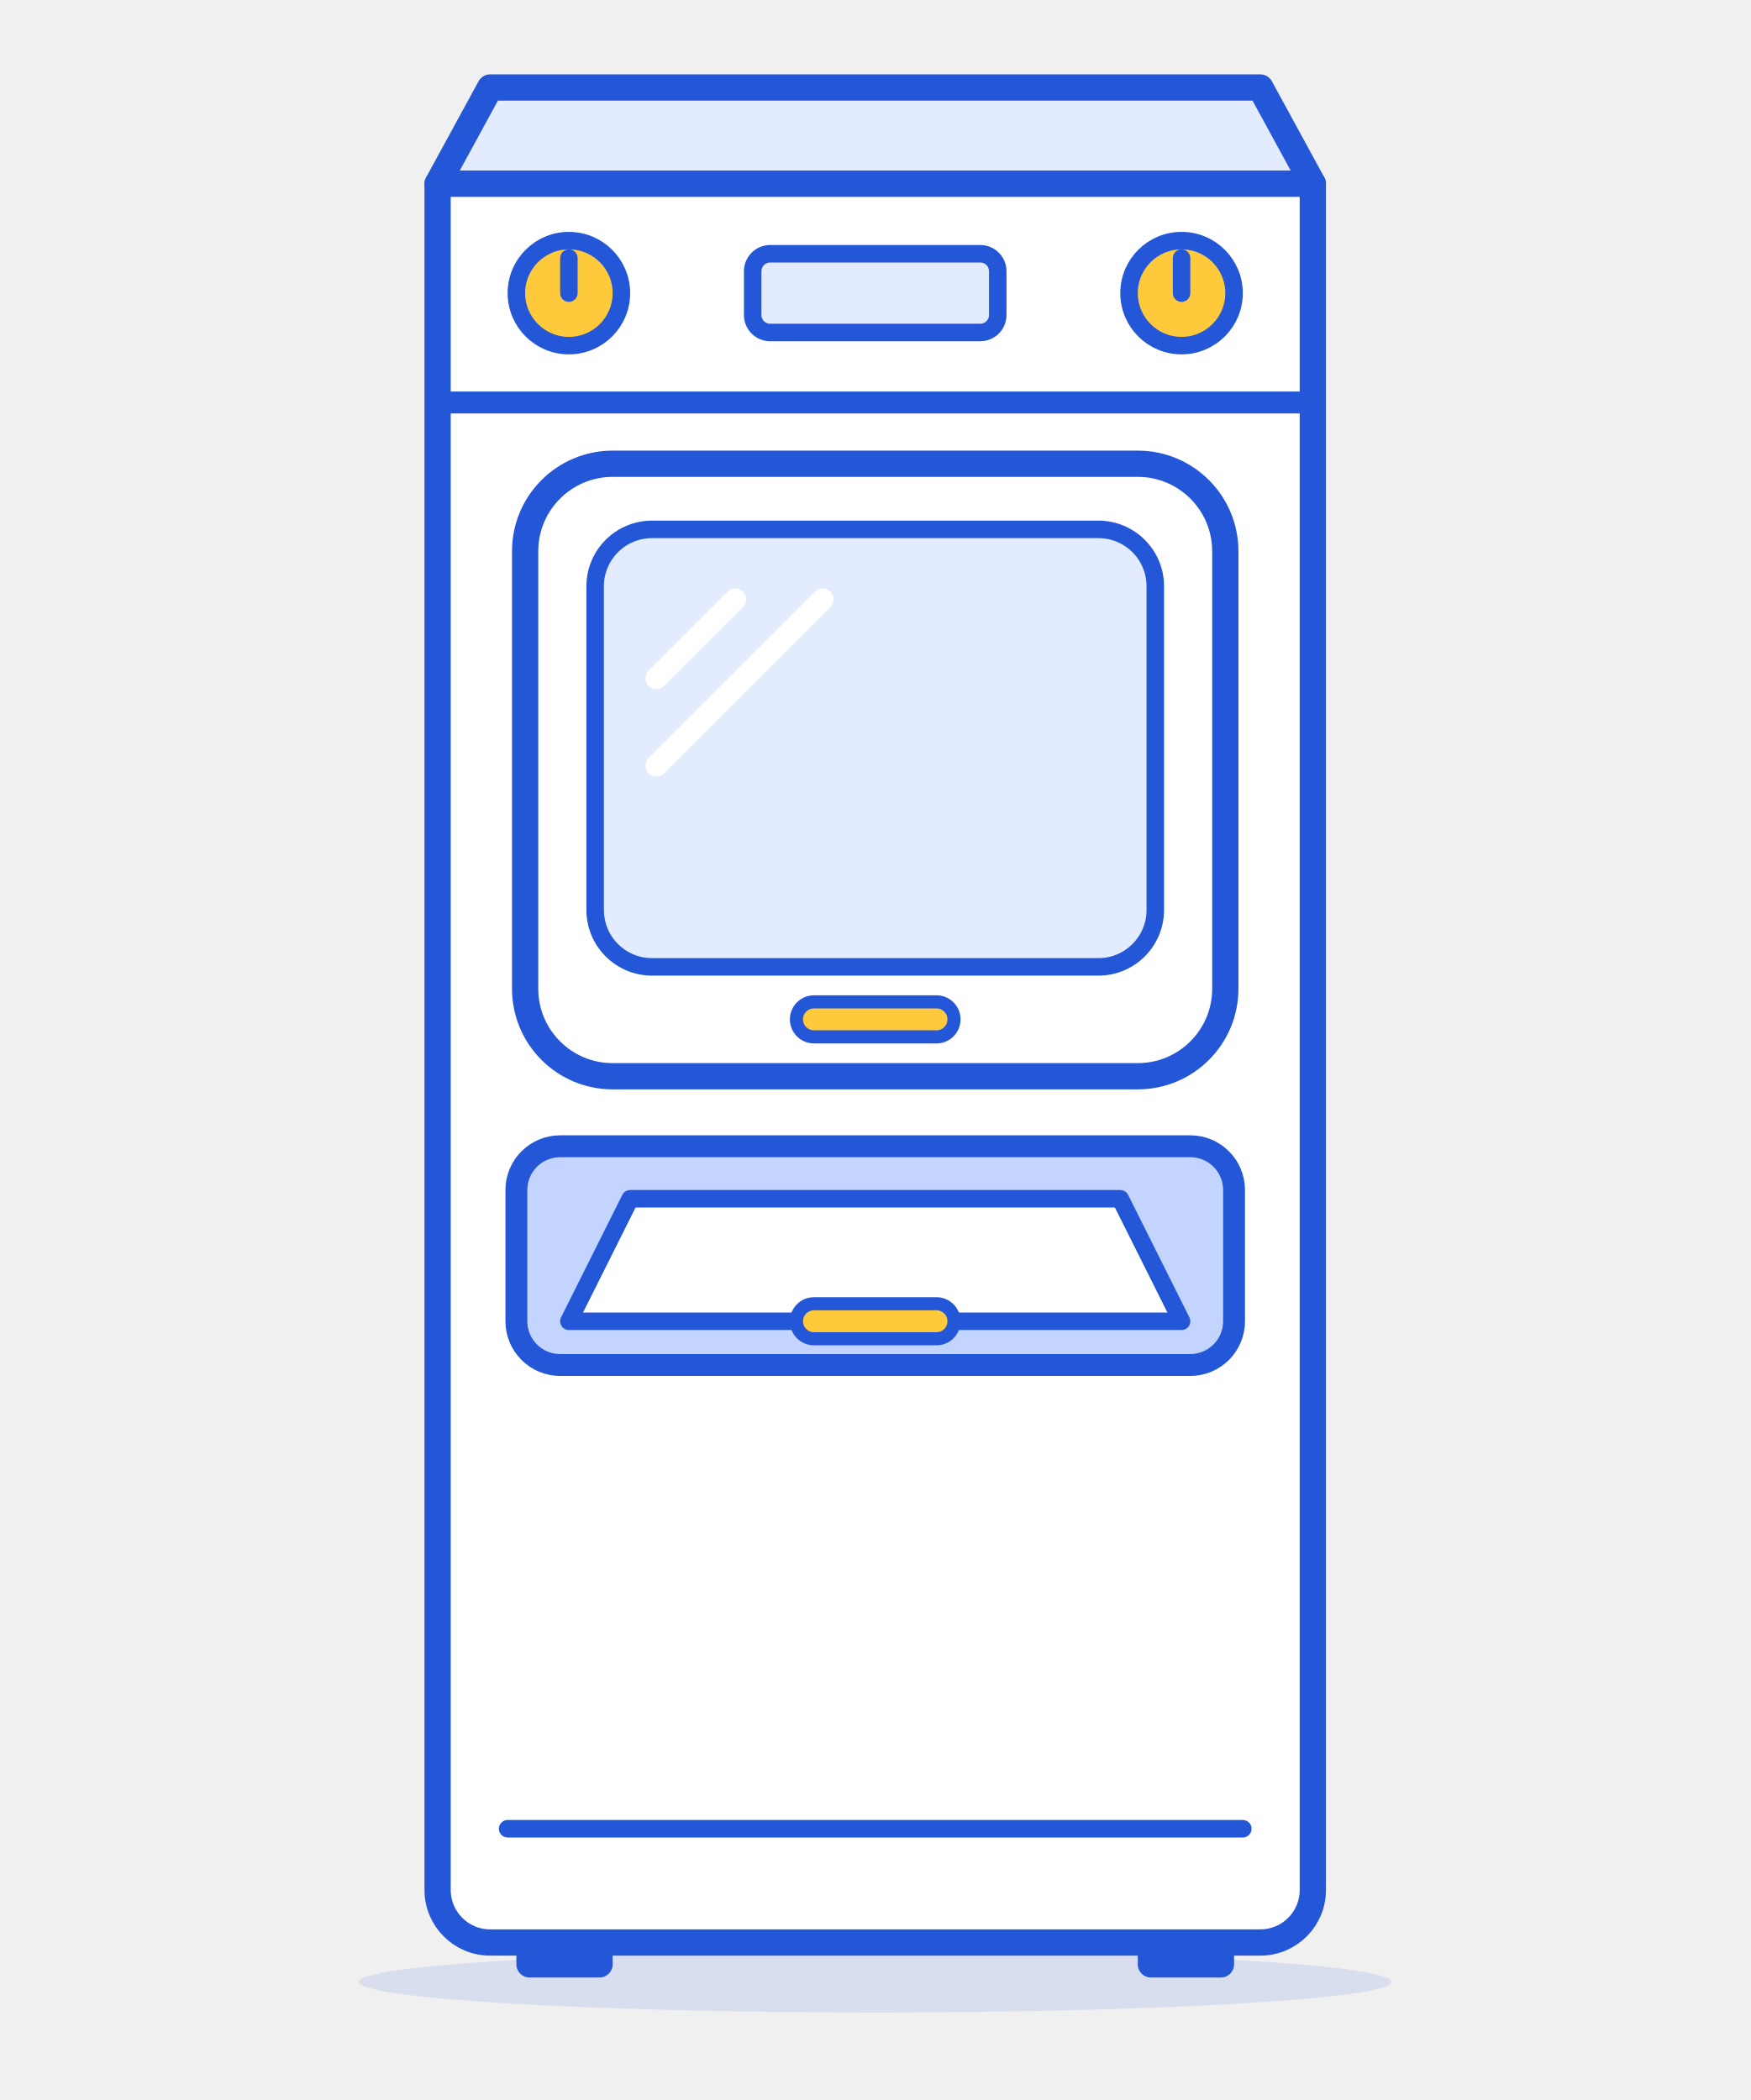
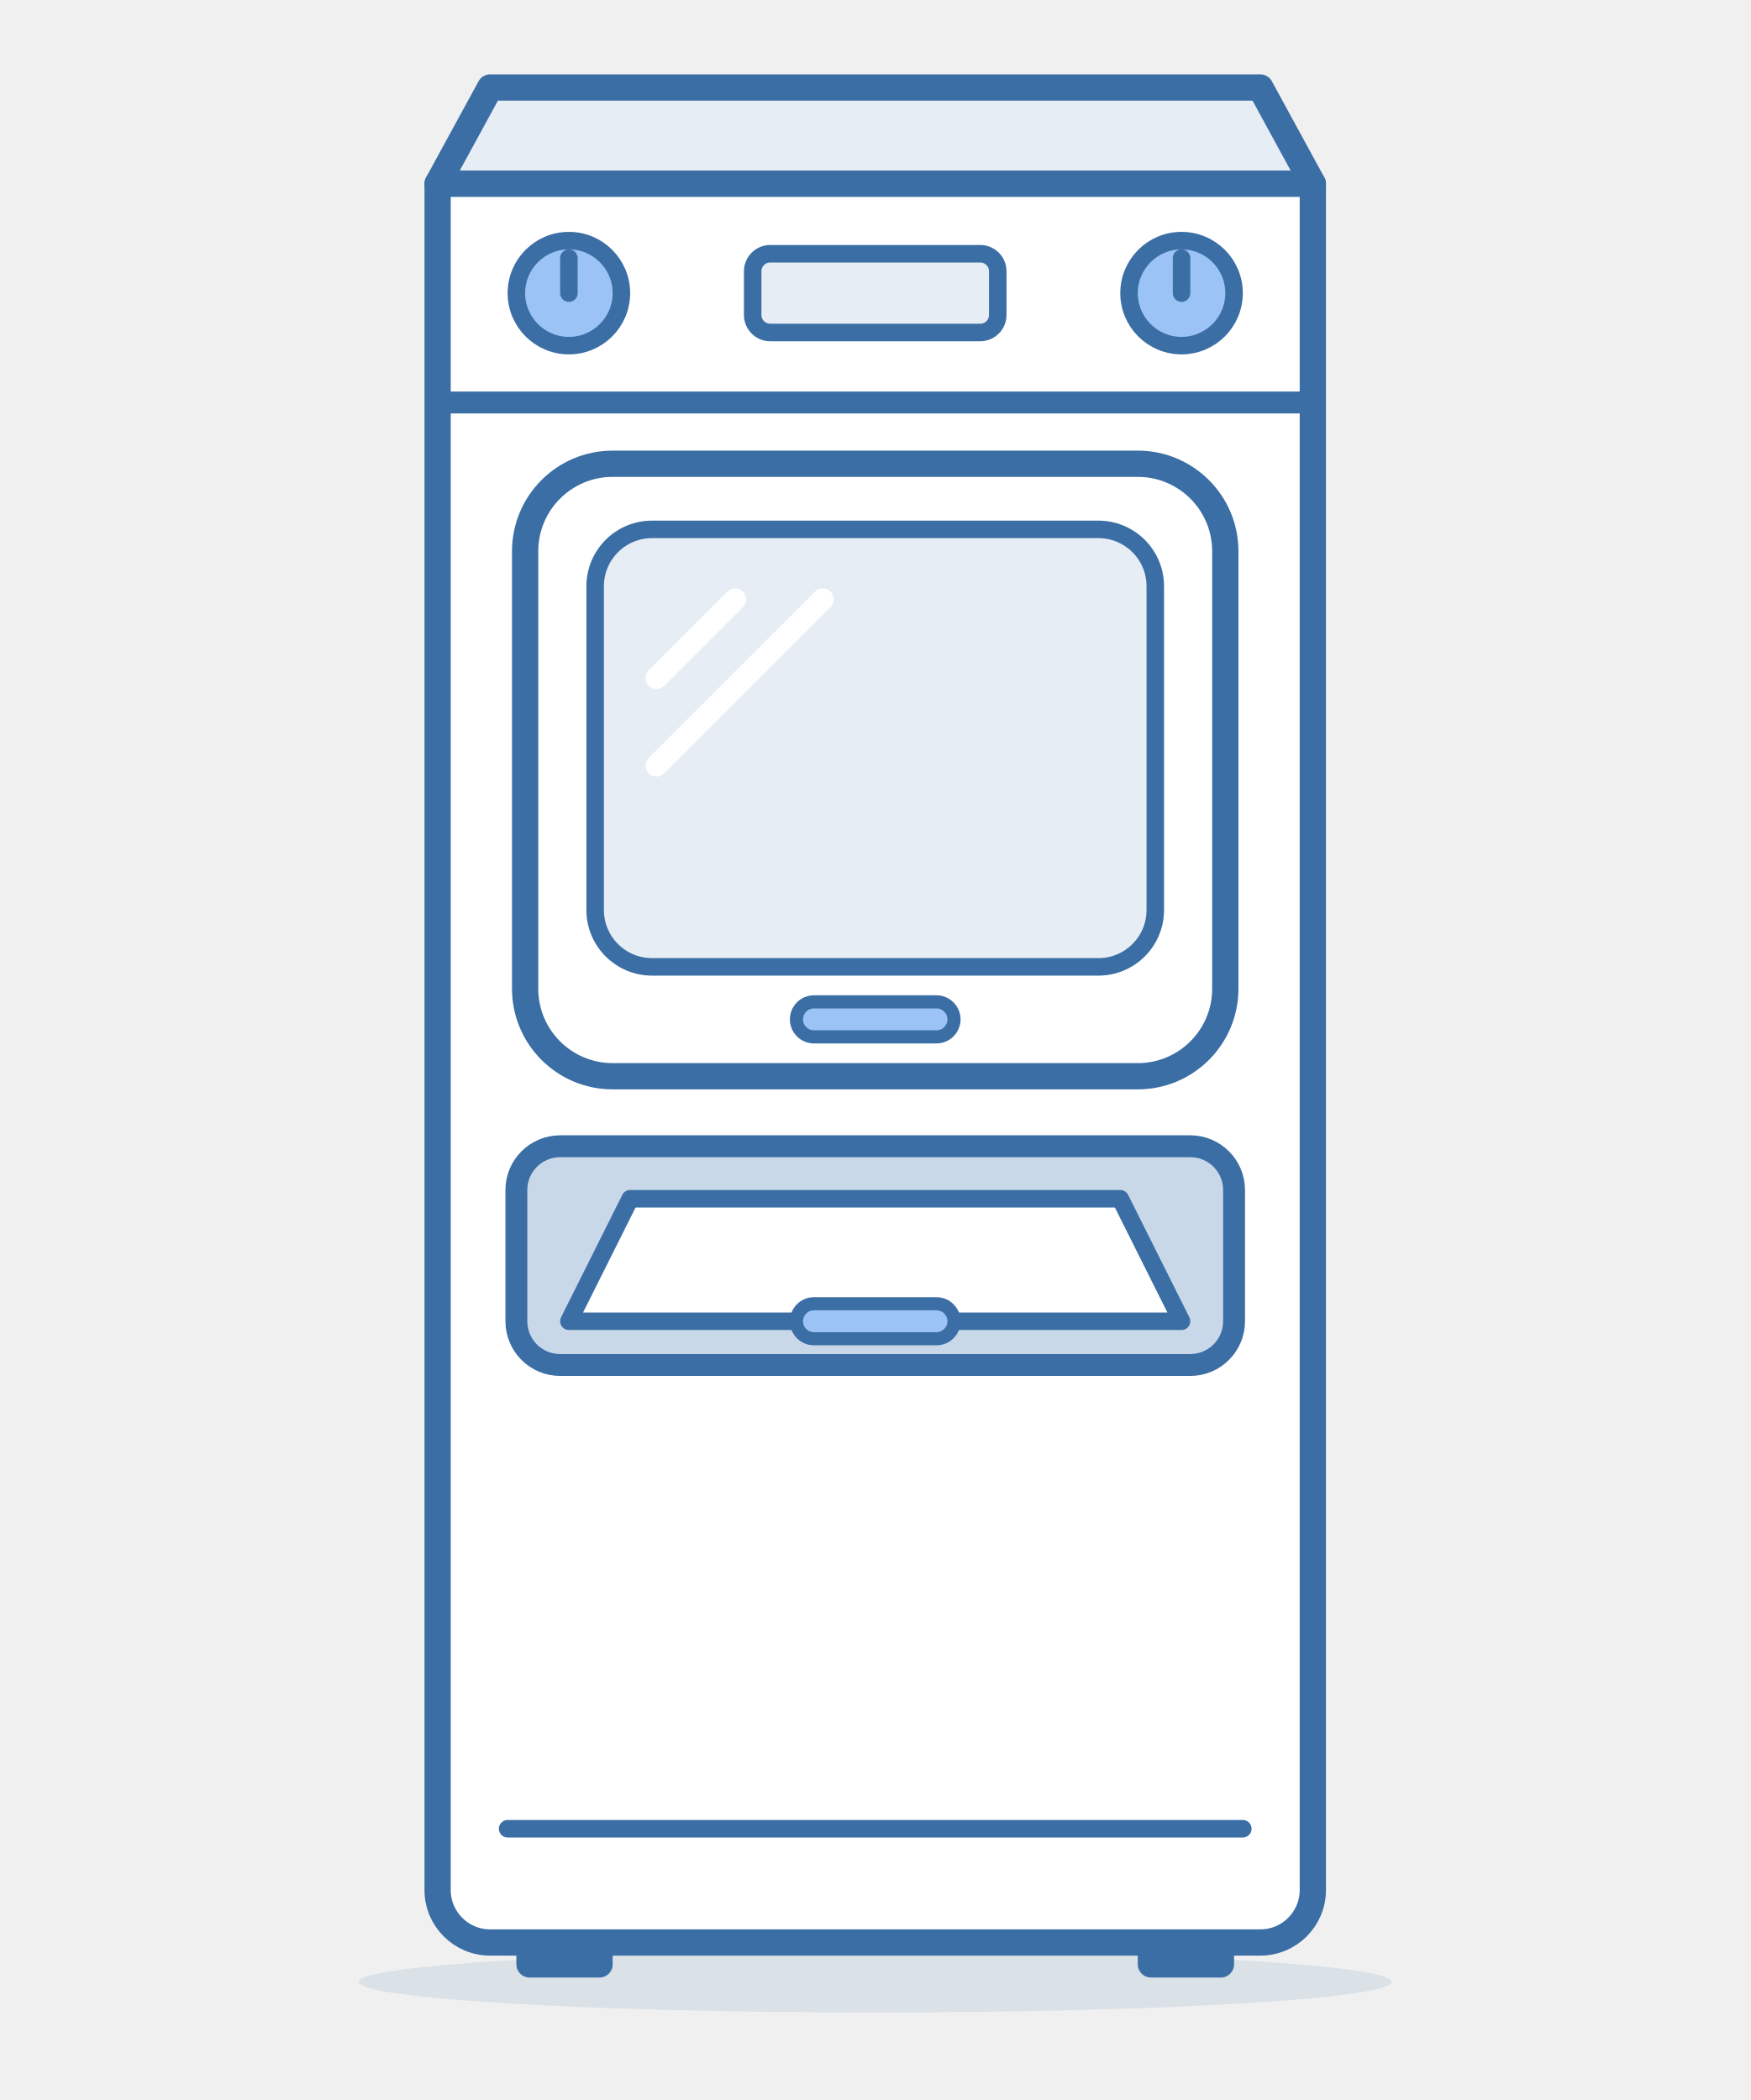
<svg xmlns="http://www.w3.org/2000/svg" width="400" height="480" viewBox="0 0 400 480" fill="none">
-   <ellipse cx="200" cy="453" rx="118" ry="7" fill="#2357D8" fill-opacity="0.12" />
-   <rect x="118" y="442" width="22" height="10" rx="3" fill="#2357D8" />
-   <rect x="260" y="442" width="22" height="10" rx="3" fill="#2357D8" />
-   <path d="M100 42L112 20H288L300 42Z" fill="#E3ECFF" stroke="#2357D8" stroke-width="6" stroke-linejoin="round" />
-   <path d="M100 42 H300  V432 A12 12 0 0 1 288 444 H112 A12 12 0 0 1 100 432 V42  Z" fill="#FFFFFF" stroke="#2357D8" stroke-width="6" stroke-linejoin="round" />
-   <path d="M100 92H300" fill="none" stroke="#2357D8" stroke-width="5" stroke-linecap="round" />
-   <circle cx="130" cy="67" r="12" fill="#FFC93C" stroke="#2357D8" stroke-width="4" />
-   <path d="M130 67V59" stroke="#2357D8" stroke-width="4" stroke-linecap="round" />
-   <rect x="172" y="58" width="56" height="18" rx="4" fill="#E3ECFF" stroke="#2357D8" stroke-width="4" />
-   <circle cx="270" cy="67" r="12" fill="#FFC93C" stroke="#2357D8" stroke-width="4" />
-   <path d="M270 67V59" stroke="#2357D8" stroke-width="4" stroke-linecap="round" />
-   <rect x="120" y="106" width="160" height="140" rx="20" fill="#FFFFFF" stroke="#2357D8" stroke-width="6" />
-   <rect x="136" y="121" width="128" height="100" rx="13" fill="#E3ECFF" stroke="#2357D8" stroke-width="4" />
+   <ellipse cx="200" cy="453" rx="118" ry="7" fill="#3A6EA5" fill-opacity="0.12" />
+   <rect x="118" y="442" width="22" height="10" rx="3" fill="#3A6EA5" />
+   <rect x="260" y="442" width="22" height="10" rx="3" fill="#3A6EA5" />
+   <path d="M100 42L112 20H288L300 42Z" fill="#E6EDF5" stroke="#3A6EA5" stroke-width="6" stroke-linejoin="round" />
+   <path d="M100 42 H300  V432 A12 12 0 0 1 288 444 H112 A12 12 0 0 1 100 432 V42  Z" fill="#FFFFFF" stroke="#3A6EA5" stroke-width="6" stroke-linejoin="round" />
+   <path d="M100 92H300" fill="none" stroke="#3A6EA5" stroke-width="5" stroke-linecap="round" />
+   <circle cx="130" cy="67" r="12" fill="#9CC3F5" stroke="#3A6EA5" stroke-width="4" />
+   <path d="M130 67V59" stroke="#3A6EA5" stroke-width="4" stroke-linecap="round" />
+   <rect x="172" y="58" width="56" height="18" rx="4" fill="#E6EDF5" stroke="#3A6EA5" stroke-width="4" />
+   <circle cx="270" cy="67" r="12" fill="#9CC3F5" stroke="#3A6EA5" stroke-width="4" />
+   <path d="M270 67V59" stroke="#3A6EA5" stroke-width="4" stroke-linecap="round" />
+   <rect x="120" y="106" width="160" height="140" rx="20" fill="#FFFFFF" stroke="#3A6EA5" stroke-width="6" />
+   <rect x="136" y="121" width="128" height="100" rx="13" fill="#E6EDF5" stroke="#3A6EA5" stroke-width="4" />
  <path d="M150 155L168 137M150 175L188 137" stroke="#FFFFFF" stroke-width="5" stroke-linecap="round" />
-   <rect x="182" y="229" width="36" height="8" rx="4" fill="#FFC93C" stroke="#2357D8" stroke-width="3" />
-   <rect x="118" y="262" width="164" height="50" rx="10" fill="#C3D5FF" stroke="#2357D8" stroke-width="5" />
-   <path d="M130 302L144 274H256L270 302Z" fill="#FFFFFF" stroke="#2357D8" stroke-width="4" stroke-linejoin="round" />
-   <rect x="182" y="298" width="36" height="8" rx="4" fill="#FFC93C" stroke="#2357D8" stroke-width="3" />
-   <path d="M116 418H284" fill="none" stroke="#2357D8" stroke-width="4" stroke-linecap="round" />
+   <rect x="182" y="229" width="36" height="8" rx="4" fill="#9CC3F5" stroke="#3A6EA5" stroke-width="3" />
+   <rect x="118" y="262" width="164" height="50" rx="10" fill="#C9D8E8" stroke="#3A6EA5" stroke-width="5" />
+   <path d="M130 302L144 274H256L270 302Z" fill="#FFFFFF" stroke="#3A6EA5" stroke-width="4" stroke-linejoin="round" />
+   <rect x="182" y="298" width="36" height="8" rx="4" fill="#9CC3F5" stroke="#3A6EA5" stroke-width="3" />
+   <path d="M116 418H284" fill="none" stroke="#3A6EA5" stroke-width="4" stroke-linecap="round" />
</svg>
